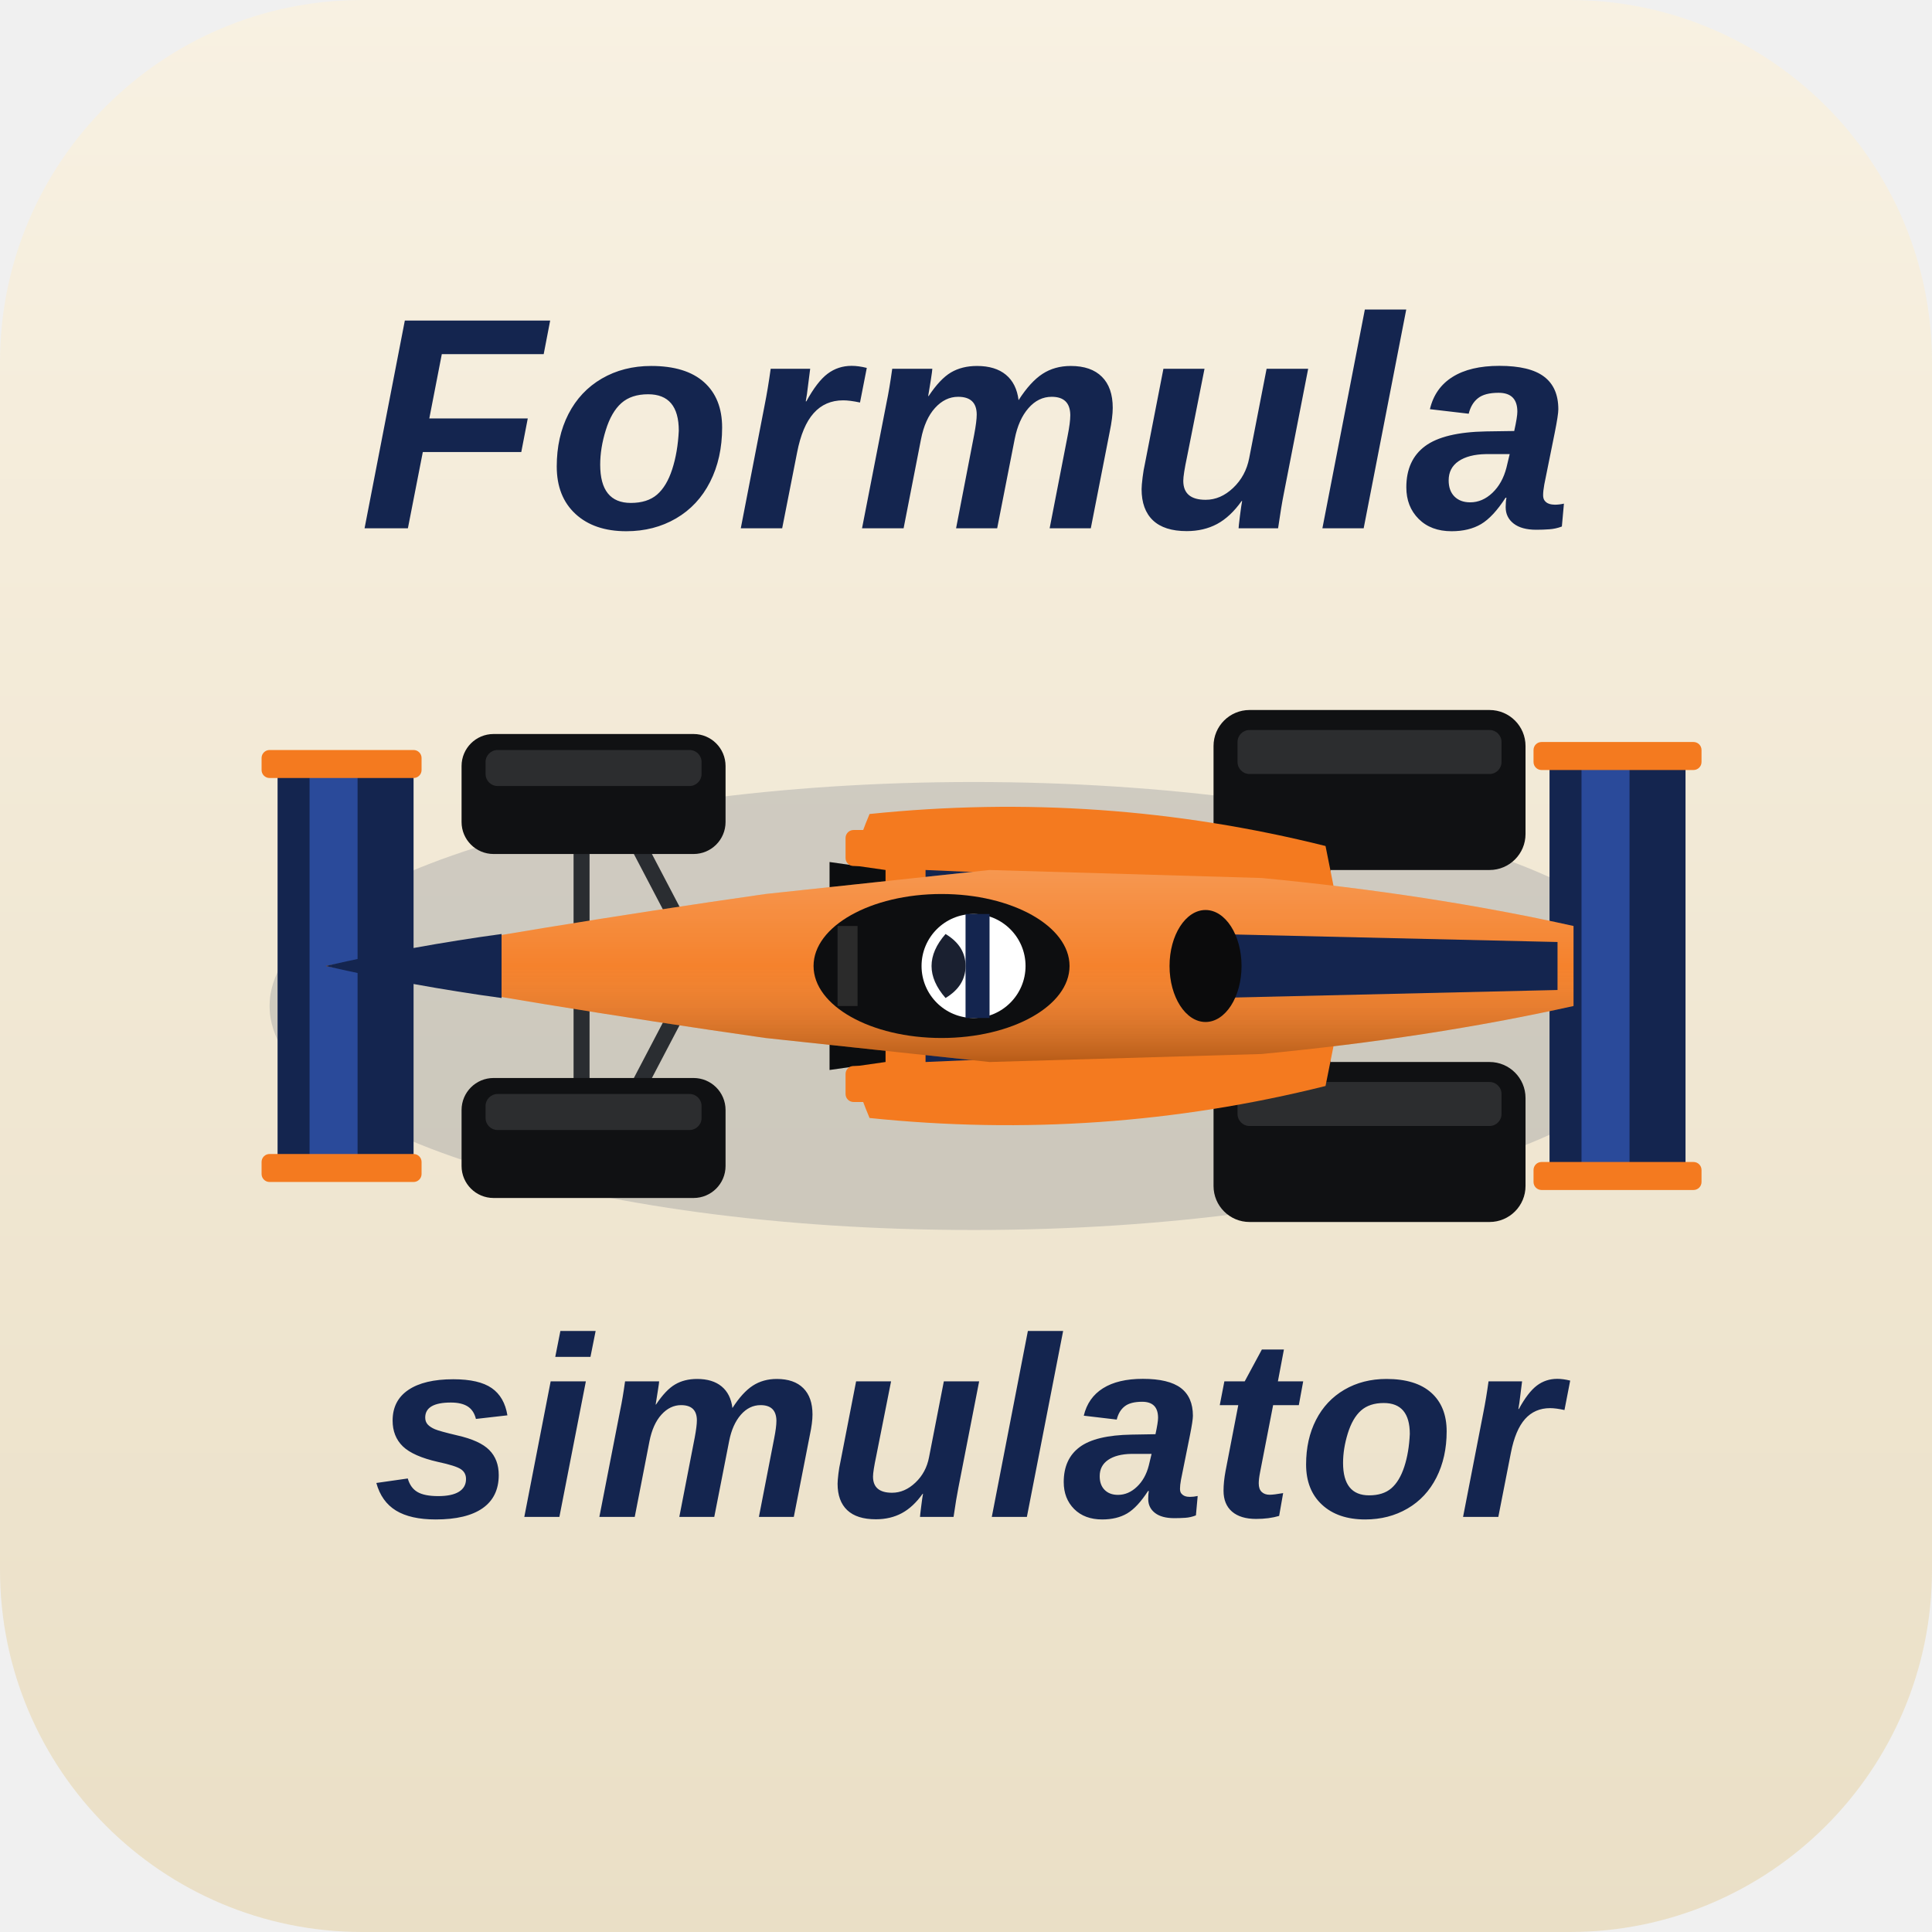
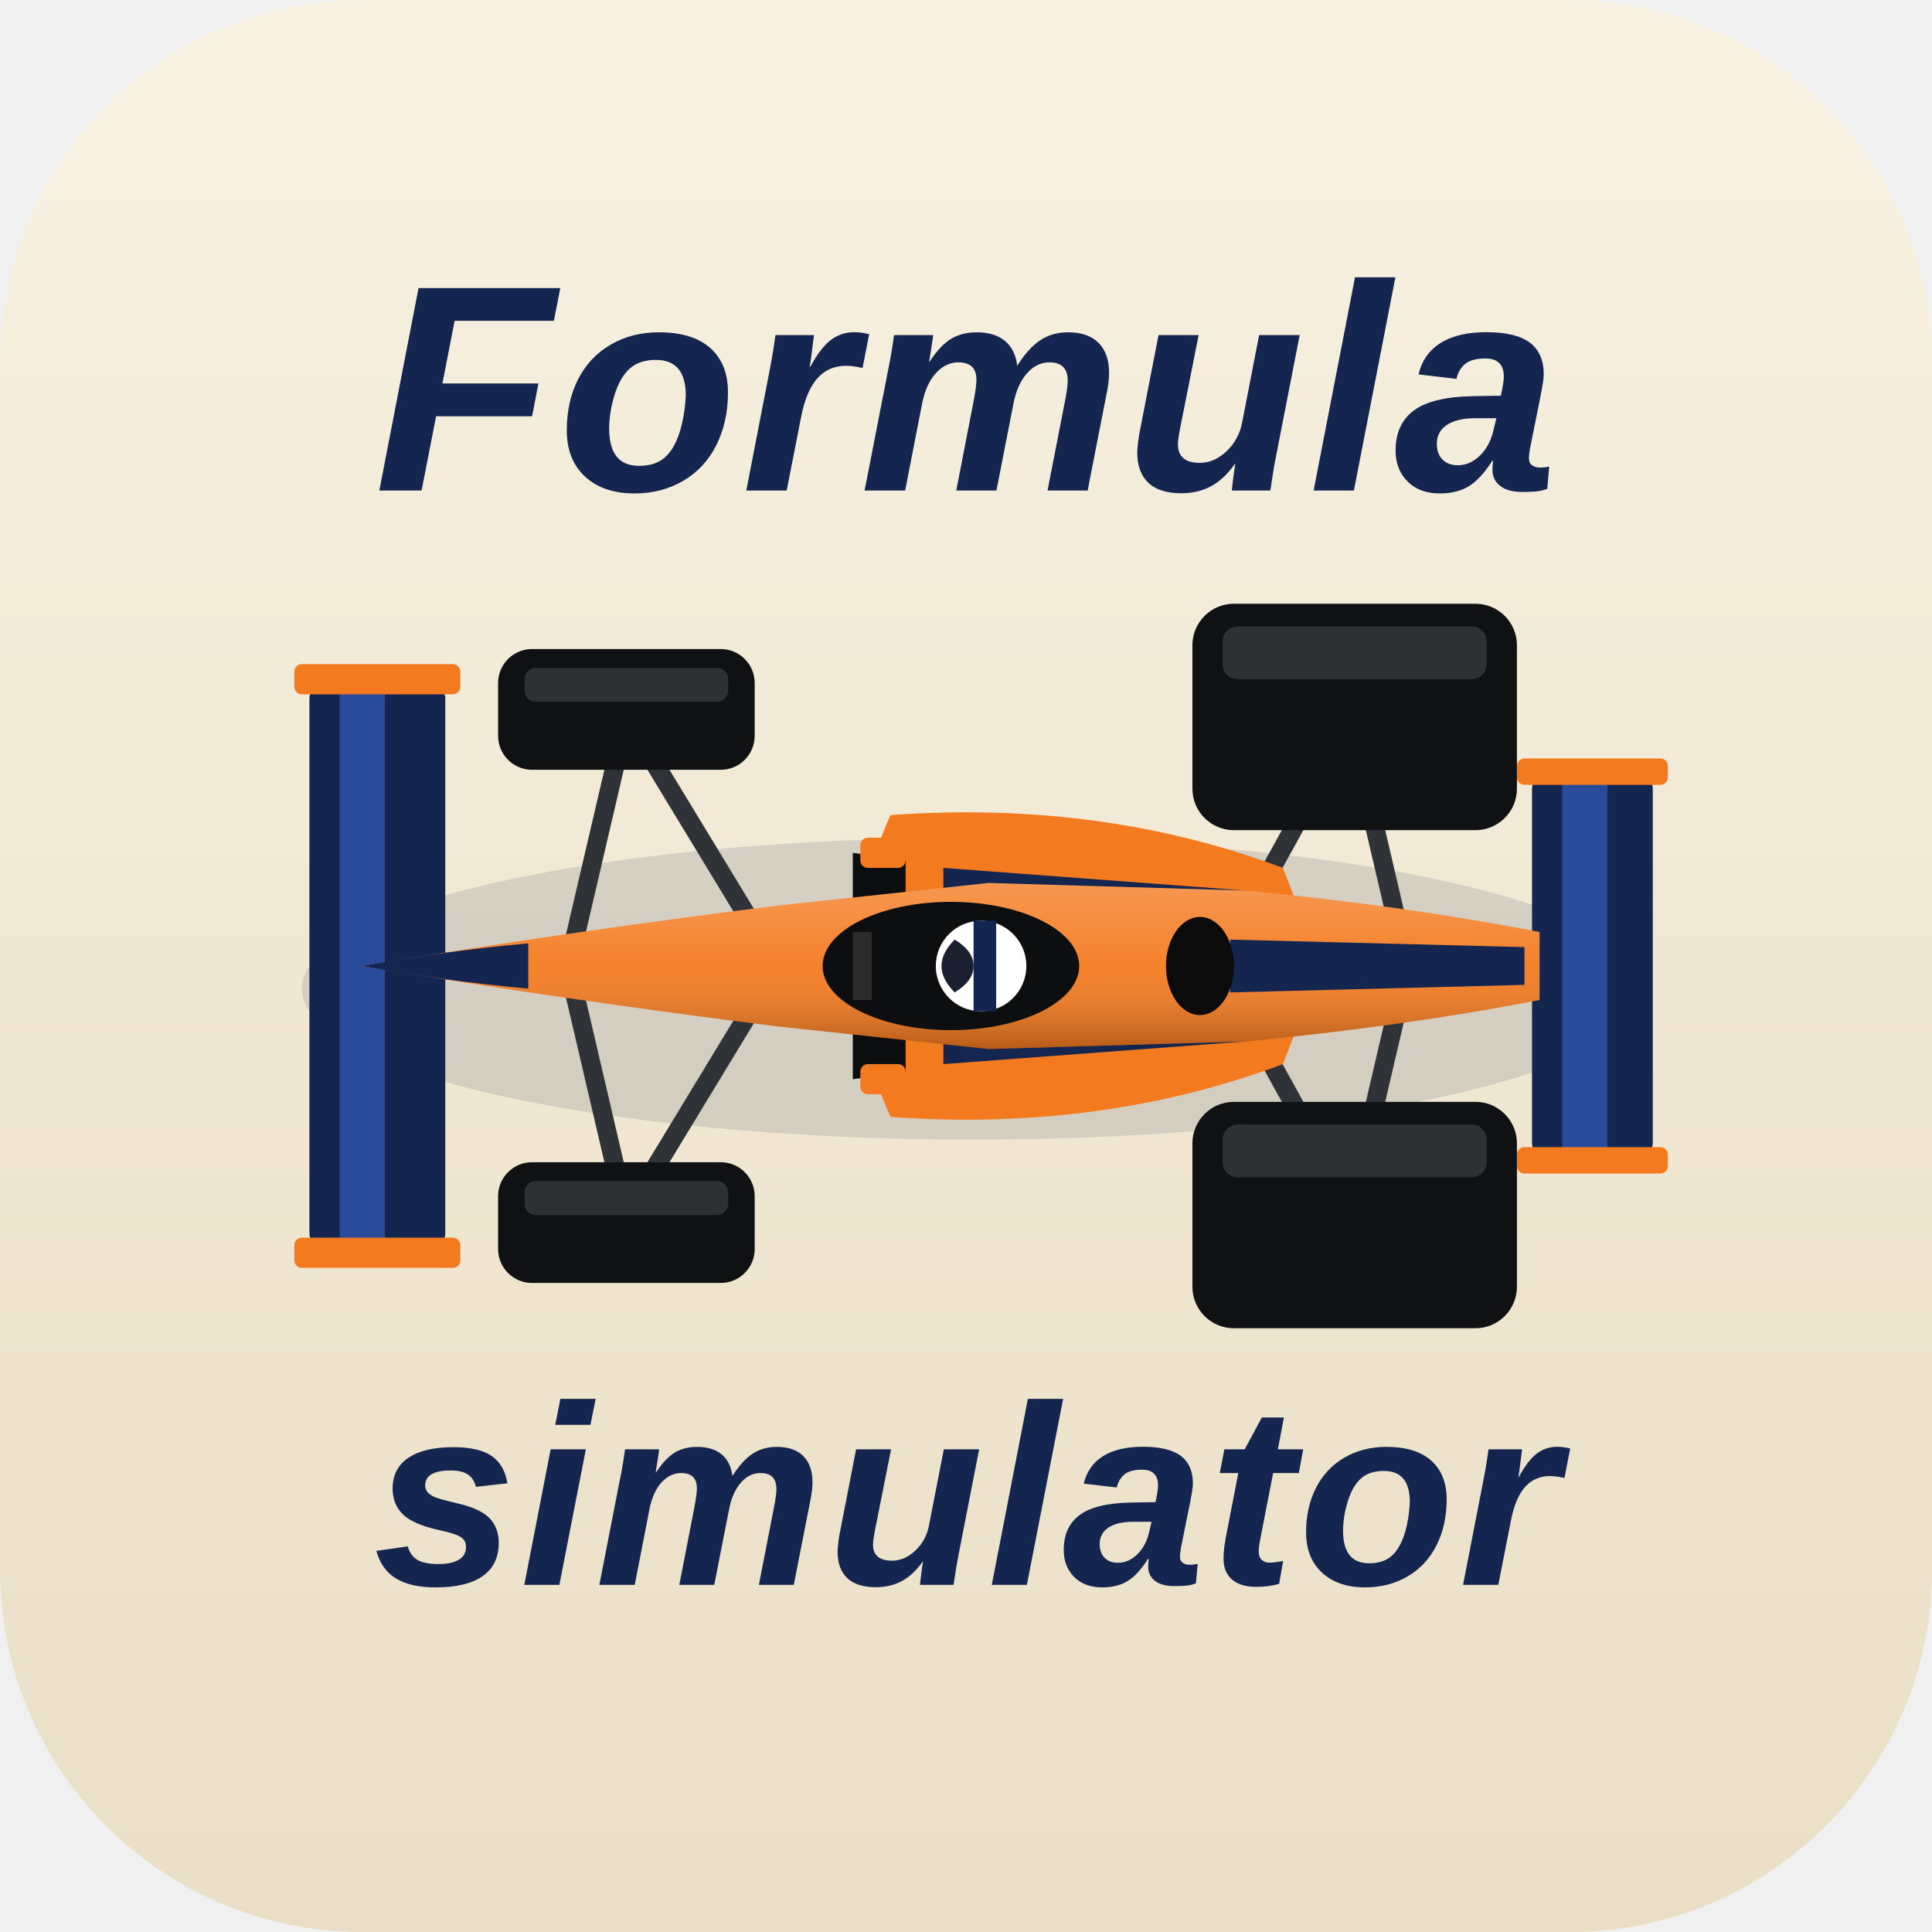
<svg xmlns="http://www.w3.org/2000/svg" viewBox="0 0 512 512">
  <defs>
    <linearGradient id="bg" x1="0" y1="0" x2="0" y2="1">
      <stop offset="0" stop-color="#f8f1e2" />
      <stop offset="1" stop-color="#eadfc6" />
    </linearGradient>
    <linearGradient id="shine" x1="0" y1="0" x2="0" y2="1">
      <stop offset="0" stop-color="#fff" stop-opacity=".22" />
      <stop offset=".5" stop-color="#fff" stop-opacity=".06" />
      <stop offset="1" stop-color="#000" stop-opacity=".25" />
    </linearGradient>
  </defs>
  <rect width="512" height="512" rx="96" fill="url(#bg)" />
-   <text x="256" y="140" font-family="Arial,Helvetica,sans-serif" font-weight="900" font-style="italic" font-size="80" text-anchor="middle" fill="#14254f" letter-spacing="1">Formula</text>
-   <g transform="translate(258 256) scale(1.06) translate(-258 -256)">
-     <ellipse cx="258" cy="266" rx="176" ry="56" fill="#14254f" opacity=".16" />
-     <g stroke="#2a2d31" stroke-width="4" stroke-linecap="round">
-       <path d="M160 256 L160 214 M160 256 L160 298 M190 256 L168 214 M190 256 L168 298 M340 256 L350 210 M340 256 L350 302 M300 256 L350 210 M300 256 L350 302" />
+   <text x="256" y="130" font-family="Arial,Helvetica,sans-serif" font-weight="900" font-style="italic" font-size="78" text-anchor="middle" fill="#14254f" letter-spacing="1">Formula</text>
+   <g>
+     <ellipse cx="258" cy="262" rx="178" ry="40" fill="#14254f" opacity=".13" />
+     <g stroke="#2f3338" stroke-width="5" stroke-linecap="round">
+       <path d="M200 246 L166 190 M200 266 L166 322 M152 250 L166 190 M152 262 L166 322 M326 250 L358 192 M326 262 L358 320 M372 252 L358 192 M372 260 L358 320" />
    </g>
-     <rect x="84" y="206" width="34" height="100" rx="3" fill="#14254f" />
-     <rect x="92" y="206" width="12" height="100" fill="#2a4a9a" />
-     <rect x="80" y="202" width="40" height="7" rx="2" fill="#f47a1f" />
-     <rect x="80" y="303" width="40" height="7" rx="2" fill="#f47a1f" />
-     <rect x="402" y="204" width="34" height="104" rx="3" fill="#14254f" />
-     <rect x="410" y="204" width="12" height="104" fill="#2a4a9a" />
-     <rect x="398" y="200" width="42" height="7" rx="2" fill="#f47a1f" />
-     <rect x="398" y="305" width="42" height="7" rx="2" fill="#f47a1f" />
-     <rect x="398" y="248" width="8" height="16" fill="#14254f" />
+     <rect x="82" y="182" width="36" height="148" rx="3" fill="#14254f" />
+     <rect x="90" y="182" width="12" height="148" fill="#2a4a9a" />
+     <rect x="78" y="176" width="44" height="8" rx="2" fill="#f47a1f" />
+     <rect x="78" y="328" width="44" height="8" rx="2" fill="#f47a1f" />
+     <rect x="406" y="206" width="32" height="100" rx="3" fill="#14254f" />
+     <rect x="414" y="206" width="12" height="100" fill="#2a4a9a" />
+     <rect x="402" y="201" width="40" height="7" rx="2" fill="#f47a1f" />
+     <rect x="402" y="304" width="40" height="7" rx="2" fill="#f47a1f" />
+     <rect x="402" y="248" width="8" height="16" fill="#14254f" />
    <g fill="#101113">
-       <rect x="130" y="198" width="66" height="30" rx="8" />
-       <rect x="130" y="284" width="66" height="30" rx="8" />
-       <rect x="318" y="192" width="78" height="40" rx="9" />
-       <rect x="318" y="280" width="78" height="40" rx="9" />
+       <rect x="132" y="172" width="68" height="32" rx="9" />
+       <rect x="132" y="308" width="68" height="32" rx="9" />
+       <rect x="316" y="160" width="86" height="60" rx="11" />
+       <rect x="316" y="292" width="86" height="60" rx="11" />
    </g>
-     <g fill="#fff" opacity=".12">
-       <rect x="136" y="202" width="54" height="9" rx="3" />
-       <rect x="136" y="288" width="54" height="9" rx="3" />
-       <rect x="324" y="197" width="66" height="11" rx="3" />
-       <rect x="324" y="285" width="66" height="11" rx="3" />
+     <g fill="#fff" opacity=".13">
+       <rect x="139" y="177" width="54" height="9" rx="3" />
+       <rect x="139" y="313" width="54" height="9" rx="3" />
+       <rect x="324" y="166" width="70" height="14" rx="4" />
+       <rect x="324" y="298" width="70" height="14" rx="4" />
    </g>
-     <path d="M232 218 Q290 212 346 226 L352 256 L346 286 Q290 300 232 294 Q216 256 232 218 Z" fill="#f47a1f" />
-     <path d="M246 232 L338 236 L338 250 L246 246 Z" fill="#14254f" />
-     <path d="M246 266 L338 262 L338 276 L246 280 Z" fill="#14254f" />
-     <path d="M222 230 L236 232 L236 280 L222 282 Z" fill="#0c0d0f" />
-     <path d="M96 256 Q150 246 206 238 L262 232 L330 234 Q372 238 408 246 L408 266 Q372 274 330 278 L262 280 L206 274 Q150 266 96 256 Z" fill="#f47a1f" />
-     <path d="M96 256 Q150 246 206 238 L262 232 L330 234 Q372 238 408 246 L408 266 Q372 274 330 278 L262 280 L206 274 Q150 266 96 256 Z" fill="url(#shine)" />
-     <path d="M96 256 Q118 251 140 248 L140 264 Q118 261 96 256 Z" fill="#14254f" />
-     <path d="M318 248 L404 250 L404 262 L318 264 Z" fill="#14254f" />
-     <ellipse cx="316" cy="256" rx="9" ry="14" fill="#0b0b0c" />
-     <ellipse cx="250" cy="256" rx="32" ry="18" fill="#0d0e10" />
-     <circle cx="258" cy="256" r="13" fill="#fff" />
-     <rect x="256" y="243" width="6" height="26" fill="#14254f" />
-     <path d="M251 248 Q244 256 251 264 Q256 261 256 256 Q256 251 251 248 Z" fill="#1a2030" />
-     <rect x="224" y="246" width="5" height="20" fill="#2b2b2b" />
-     <rect x="226" y="222" width="12" height="9" rx="2" fill="#f47a1f" />
-     <rect x="226" y="281" width="12" height="9" rx="2" fill="#f47a1f" />
+     <path d="M236 216 Q292 212 340 230 L350 256 L340 282 Q292 300 236 296 Q218 256 236 216 Z" fill="#f47a1f" />
+     <path d="M250 230 L330 236 L330 248 L250 242 Z" fill="#14254f" />
+     <path d="M250 270 L330 264 L330 276 L250 282 Z" fill="#14254f" />
+     <path d="M226 226 L240 228 L240 284 L226 286 Z" fill="#0c0d0f" />
+     <path d="M96 256 Q150 247 206 240 L262 234 L330 236 Q372 240 408 247 L408 265 Q372 272 330 276 L262 278 L206 272 Q150 265 96 256 Z" fill="#f47a1f" />
+     <path d="M96 256 Q150 247 206 240 L262 234 L330 236 Q372 240 408 247 L408 265 Q372 272 330 276 L262 278 L206 272 Q150 265 96 256 Z" fill="url(#shine)" />
+     <path d="M96 256 Q118 252 140 250 L140 262 Q118 260 96 256 Z" fill="#14254f" />
+     <path d="M326 249 L404 251 L404 261 L326 263 Z" fill="#14254f" />
+     <ellipse cx="318" cy="256" rx="9" ry="13" fill="#0b0b0c" />
+     <ellipse cx="252" cy="256" rx="34" ry="17" fill="#0d0e10" />
+     <circle cx="260" cy="256" r="12" fill="#fff" />
+     <rect x="258" y="244" width="6" height="24" fill="#14254f" />
+     <path d="M253 249 Q246 256 253 263 Q258 260 258 256 Q258 252 253 249 Z" fill="#1a2030" />
+     <rect x="226" y="247" width="5" height="18" fill="#2b2b2b" />
+     <rect x="228" y="222" width="12" height="8" rx="2" fill="#f47a1f" />
+     <rect x="228" y="282" width="12" height="8" rx="2" fill="#f47a1f" />
  </g>
-   <text x="256" y="402" font-family="Arial,Helvetica,sans-serif" font-weight="900" font-style="italic" font-size="68" text-anchor="middle" fill="#14254f" letter-spacing="1">simulator</text>
+   <text x="256" y="420" font-family="Arial,Helvetica,sans-serif" font-weight="900" font-style="italic" font-size="68" text-anchor="middle" fill="#14254f" letter-spacing="1">simulator</text>
</svg>
